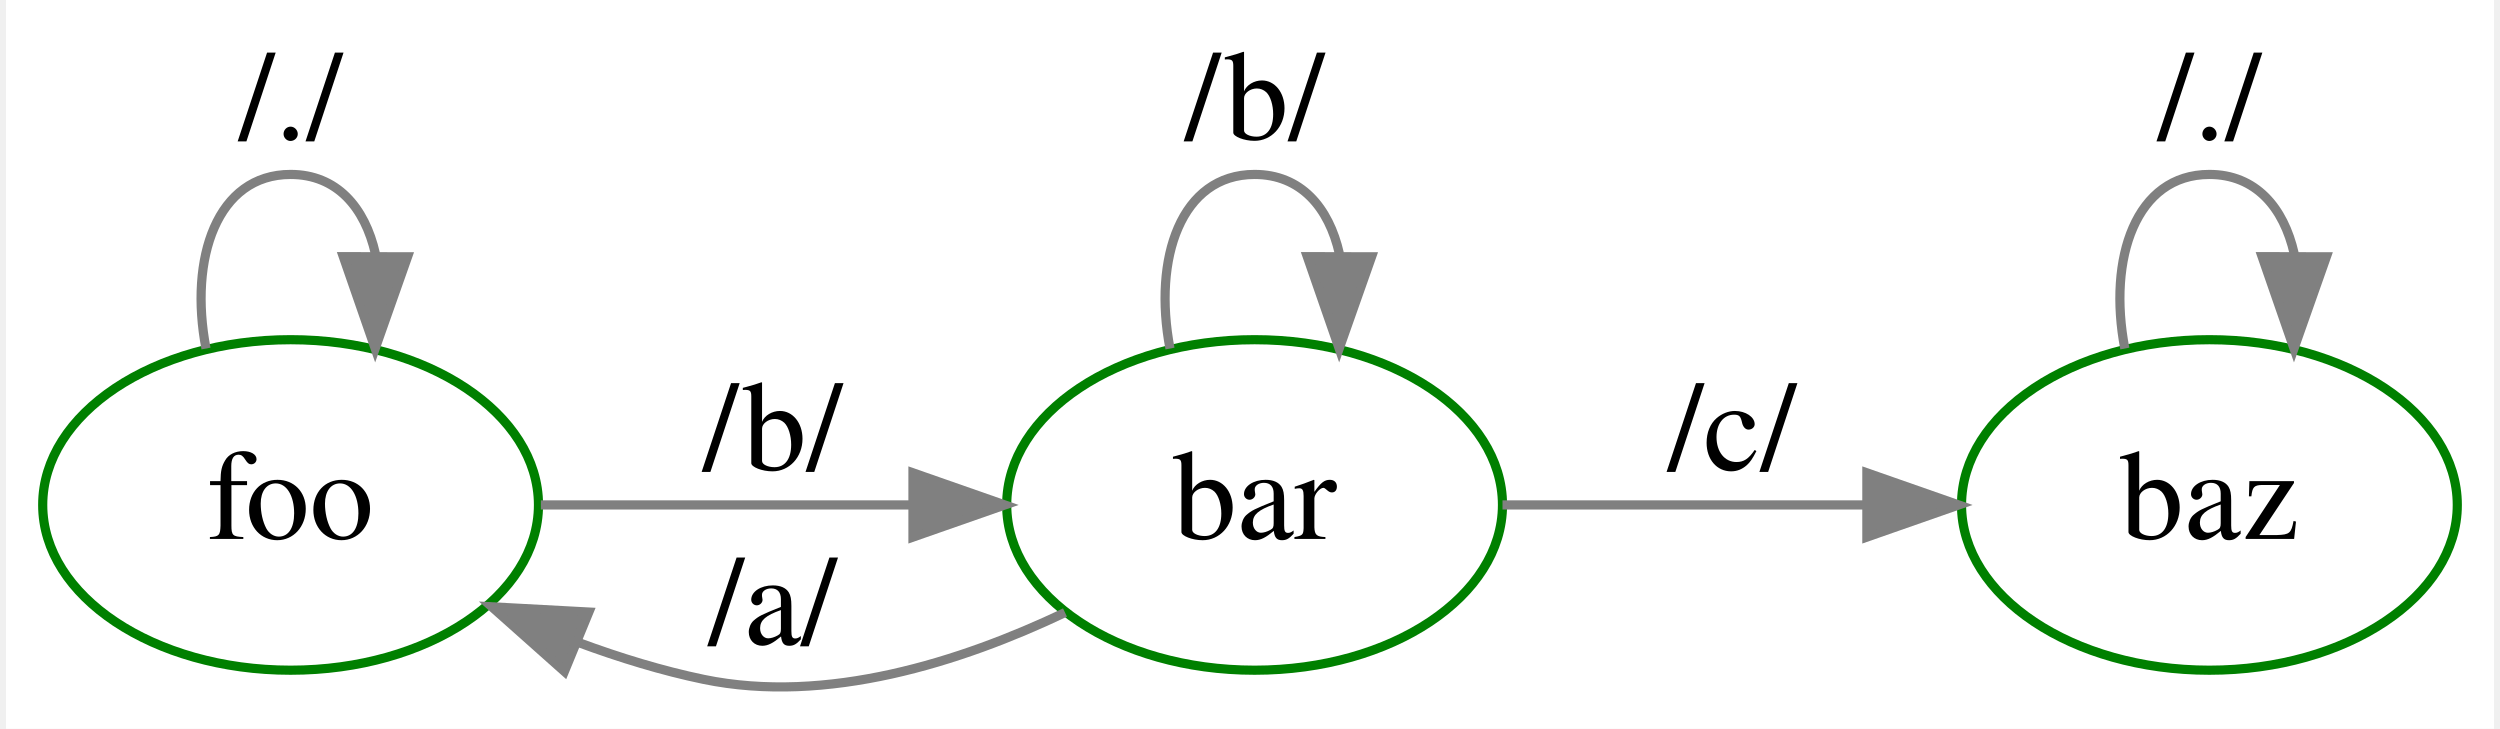
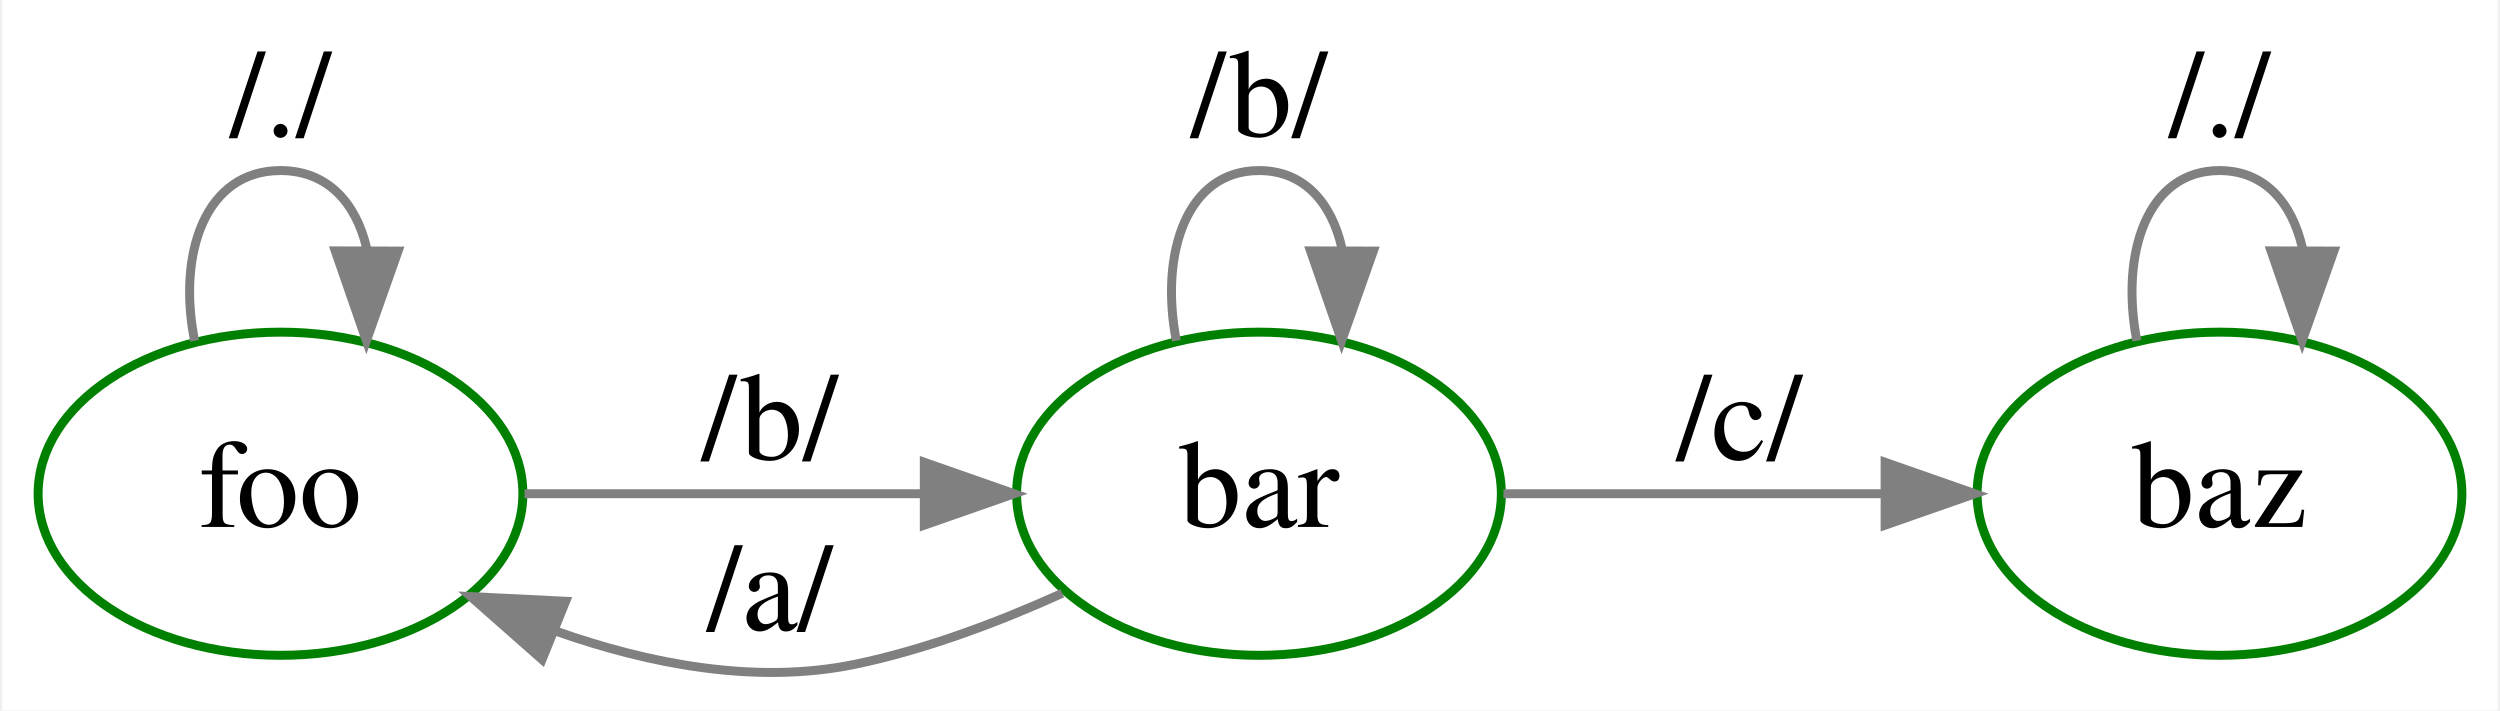
- <svg xmlns="http://www.w3.org/2000/svg" width="271pt" height="79pt" viewBox="0.00 0.00 271.00 79.38">
-   <g id="graph0" class="graph" transform="scale(1 1) rotate(0) translate(4 75.3831)">
-     <polygon fill="white" stroke="none" points="-4,4 -4,-75.383 267,-75.383 267,4 -4,4" />
+ <svg xmlns="http://www.w3.org/2000/svg" width="278pt" height="79pt" viewBox="0.00 0.00 278.00 79.14">
+   <g id="graph0" class="graph" transform="scale(1 1) rotate(0) translate(4 75.14)">
+     <polygon fill="white" stroke="transparent" points="-4,4 -4,-75.14 274,-75.14 274,4 -4,4" />
    <g id="node1" class="node">
-       <ellipse fill="none" stroke="green" cx="27" cy="-20.383" rx="27" ry="18" />
-       <text text-anchor="middle" x="27" y="-16.683" font-family="Times,serif" font-size="14.00">foo</text>
+       <ellipse fill="none" stroke="green" cx="27" cy="-20.14" rx="27" ry="18" />
+       <text text-anchor="middle" x="27" y="-16.44" font-family="Times,serif" font-size="14.00">foo</text>
+     </g>
+     <g id="edge2" class="edge">
+       <path fill="none" stroke="grey" d="M17.43,-37.18C15.48,-47 18.67,-56.14 27,-56.14 32.21,-56.14 35.41,-52.57 36.6,-47.49" />
+       <polygon fill="grey" stroke="grey" points="40.1,-47.17 36.57,-37.18 33.1,-47.19 40.1,-47.17" />
+       <text text-anchor="middle" x="27" y="-59.94" font-family="Times,serif" font-size="14.00">/./</text>
+     </g>
+     <g id="node2" class="node">
+       <ellipse fill="none" stroke="green" cx="136" cy="-20.14" rx="27" ry="18" />
+       <text text-anchor="middle" x="136" y="-16.44" font-family="Times,serif" font-size="14.00">bar</text>
    </g>
    <g id="edge1" class="edge">
-       <path fill="none" stroke="grey" d="M17.786,-37.42C15.905,-47.241 18.977,-56.383 27,-56.383 32.015,-56.383 35.095,-52.812 36.241,-47.736" />
-       <polygon fill="grey" stroke="grey" points="39.74,-47.411 36.214,-37.42 32.74,-47.429 39.74,-47.411" />
-       <text text-anchor="middle" x="27" y="-60.183" font-family="Times,serif" font-size="14.00">/./</text>
+       <path fill="none" stroke="grey" d="M54.18,-20.14C67.52,-20.14 83.96,-20.14 98.52,-20.14" />
+       <polygon fill="grey" stroke="grey" points="98.72,-23.64 108.72,-20.14 98.72,-16.64 98.72,-23.64" />
+       <text text-anchor="middle" x="81.5" y="-23.94" font-family="Times,serif" font-size="14.00">/b/</text>
    </g>
-     <g id="node2" class="node">
-       <ellipse fill="none" stroke="green" cx="132" cy="-20.383" rx="27" ry="18" />
-       <text text-anchor="middle" x="132" y="-16.683" font-family="Times,serif" font-size="14.00">bar</text>
+     <g id="edge3" class="edge">
+       <path fill="none" stroke="grey" d="M114.09,-9.05C106.97,-5.83 98.82,-2.76 91,-1.14 79.98,1.14 68.11,-1.15 57.68,-4.83" />
+       <polygon fill="grey" stroke="grey" points="56.14,-1.67 48.19,-8.68 58.77,-8.16 56.14,-1.67" />
+       <text text-anchor="middle" x="81.5" y="-4.94" font-family="Times,serif" font-size="14.00">/a/</text>
    </g>
-     <g id="edge2" class="edge">
-       <path fill="none" stroke="grey" d="M54.258,-20.383C66.486,-20.383 81.236,-20.383 94.523,-20.383" />
-       <polygon fill="grey" stroke="grey" points="94.79,-23.883 104.79,-20.383 94.79,-16.883 94.79,-23.883" />
-       <text text-anchor="middle" x="79.5" y="-24.183" font-family="Times,serif" font-size="14.00">/b/</text>
+     <g id="edge4" class="edge">
+       <path fill="none" stroke="grey" d="M126.79,-37.18C124.91,-47 127.98,-56.14 136,-56.14 141.01,-56.14 144.09,-52.57 145.24,-47.49" />
+       <polygon fill="grey" stroke="grey" points="148.74,-47.17 145.21,-37.18 141.74,-47.19 148.74,-47.17" />
+       <text text-anchor="middle" x="136" y="-59.94" font-family="Times,serif" font-size="14.00">/b/</text>
+     </g>
+     <g id="node3" class="node">
+       <ellipse fill="none" stroke="green" cx="243" cy="-20.14" rx="27" ry="18" />
+       <text text-anchor="middle" x="243" y="-16.44" font-family="Times,serif" font-size="14.00">baz</text>
    </g>
    <g id="edge5" class="edge">
-       <path fill="none" stroke="grey" d="M111.35,-8.665C100.009,-3.271 85.384,1.383 72,-1.383 67.478,-2.318 62.848,-3.74 58.37,-5.395" />
-       <polygon fill="grey" stroke="grey" points="56.826,-2.246 48.911,-9.29 59.491,-8.719 56.826,-2.246" />
-       <text text-anchor="middle" x="79.5" y="-5.183" font-family="Times,serif" font-size="14.00">/a/</text>
-     </g>
-     <g id="edge4" class="edge">
-       <path fill="none" stroke="grey" d="M122.786,-37.42C120.905,-47.241 123.977,-56.383 132,-56.383 137.015,-56.383 140.095,-52.812 141.241,-47.736" />
-       <polygon fill="grey" stroke="grey" points="144.74,-47.411 141.214,-37.42 137.74,-47.429 144.74,-47.411" />
-       <text text-anchor="middle" x="132" y="-60.183" font-family="Times,serif" font-size="14.00">/b/</text>
-     </g>
-     <g id="node3" class="node">
-       <ellipse fill="none" stroke="green" cx="236" cy="-20.383" rx="27" ry="18" />
-       <text text-anchor="middle" x="236" y="-16.683" font-family="Times,serif" font-size="14.00">baz</text>
-     </g>
-     <g id="edge3" class="edge">
-       <path fill="none" stroke="grey" d="M159.003,-20.383C171.019,-20.383 185.494,-20.383 198.574,-20.383" />
-       <polygon fill="grey" stroke="grey" points="198.69,-23.883 208.69,-20.383 198.69,-16.883 198.69,-23.883" />
-       <text text-anchor="middle" x="184" y="-24.183" font-family="Times,serif" font-size="14.00">/c/</text>
+       <path fill="none" stroke="grey" d="M163.23,-20.14C176,-20.14 191.58,-20.14 205.5,-20.14" />
+       <polygon fill="grey" stroke="grey" points="205.75,-23.64 215.75,-20.14 205.75,-16.64 205.75,-23.64" />
+       <text text-anchor="middle" x="189.5" y="-23.94" font-family="Times,serif" font-size="14.00">/c/</text>
    </g>
    <g id="edge6" class="edge">
-       <path fill="none" stroke="grey" d="M226.786,-37.42C224.905,-47.241 227.977,-56.383 236,-56.383 241.015,-56.383 244.095,-52.812 245.241,-47.736" />
-       <polygon fill="grey" stroke="grey" points="248.74,-47.411 245.214,-37.42 241.74,-47.429 248.74,-47.411" />
-       <text text-anchor="middle" x="236" y="-60.183" font-family="Times,serif" font-size="14.00">/./</text>
+       <path fill="none" stroke="grey" d="M233.79,-37.18C231.91,-47 234.98,-56.14 243,-56.14 248.01,-56.14 251.09,-52.57 252.24,-47.49" />
+       <polygon fill="grey" stroke="grey" points="255.74,-47.17 252.21,-37.18 248.74,-47.19 255.74,-47.17" />
+       <text text-anchor="middle" x="243" y="-59.94" font-family="Times,serif" font-size="14.00">/./</text>
    </g>
  </g>
</svg>
